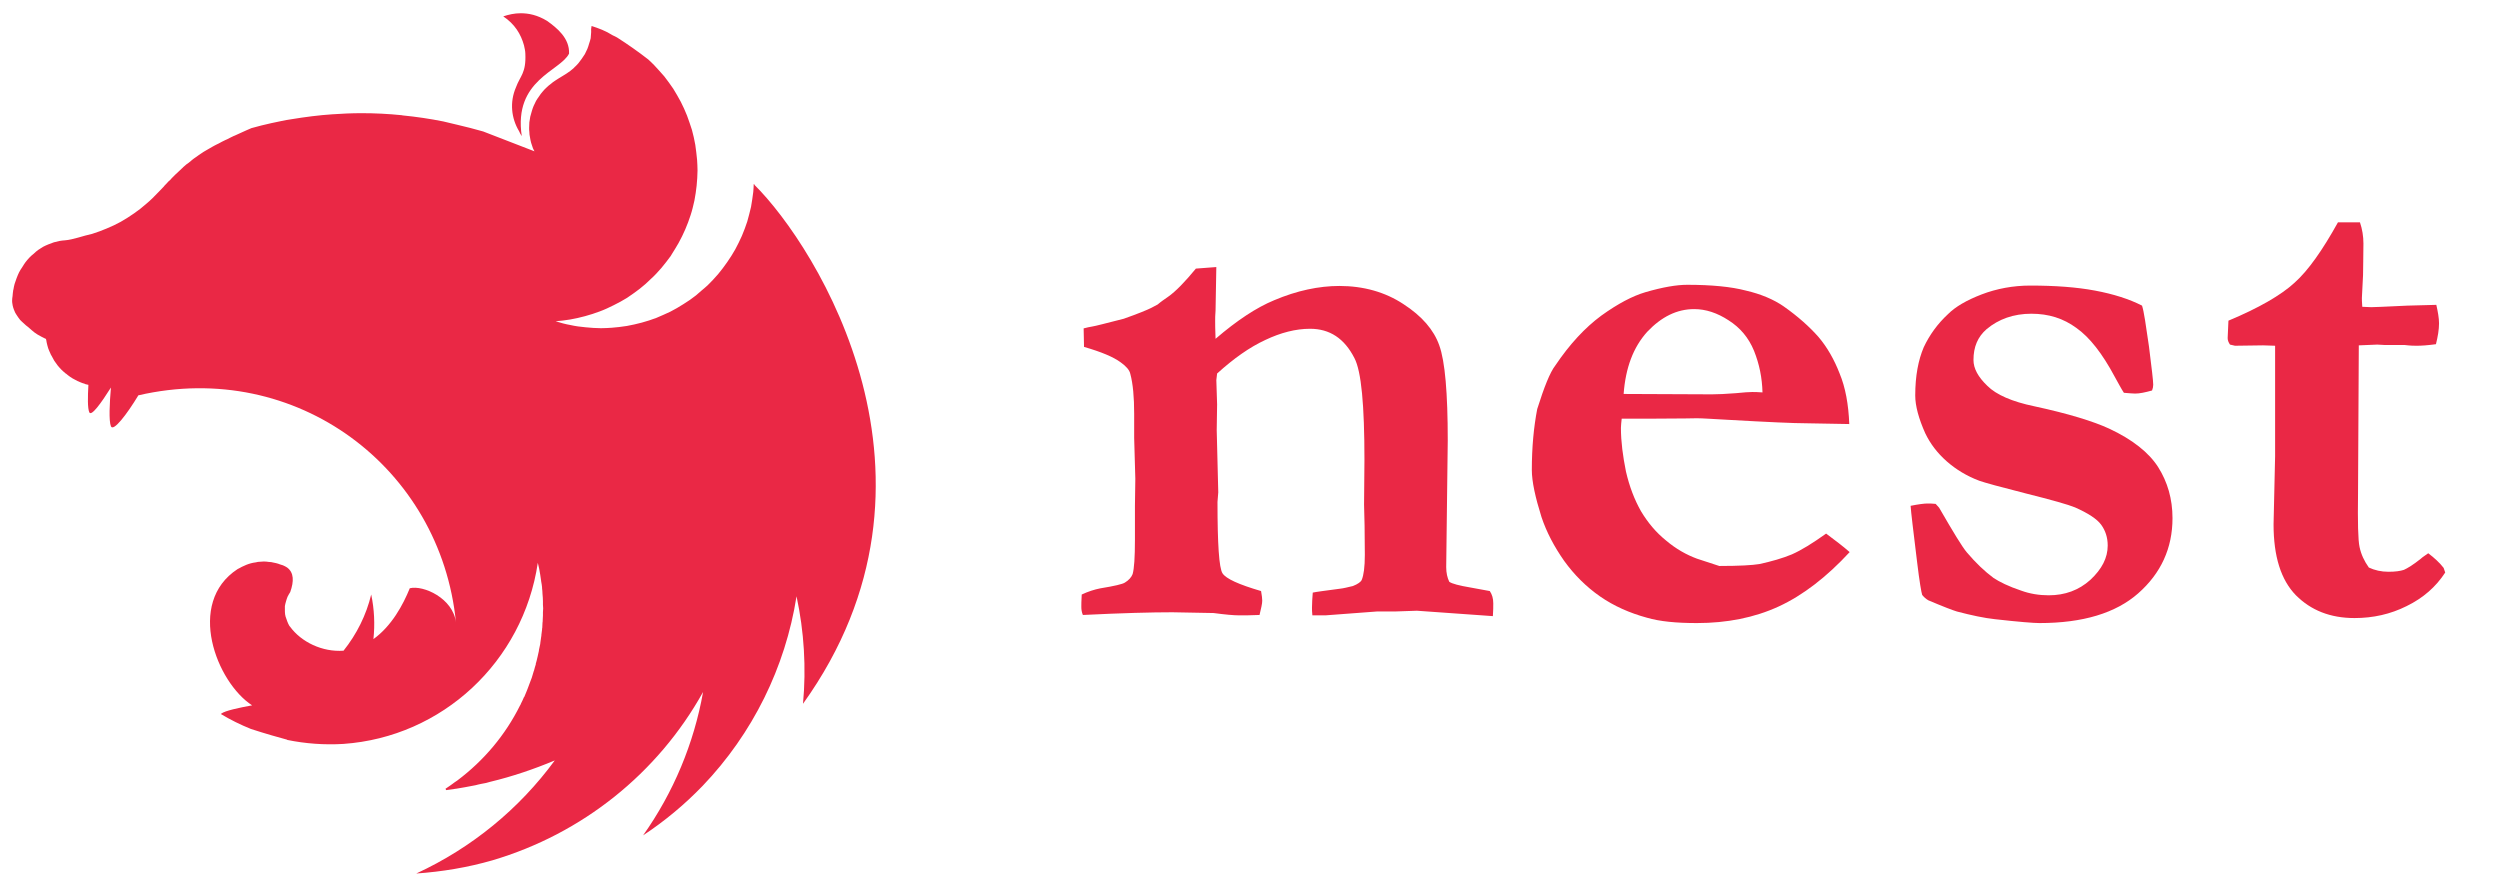
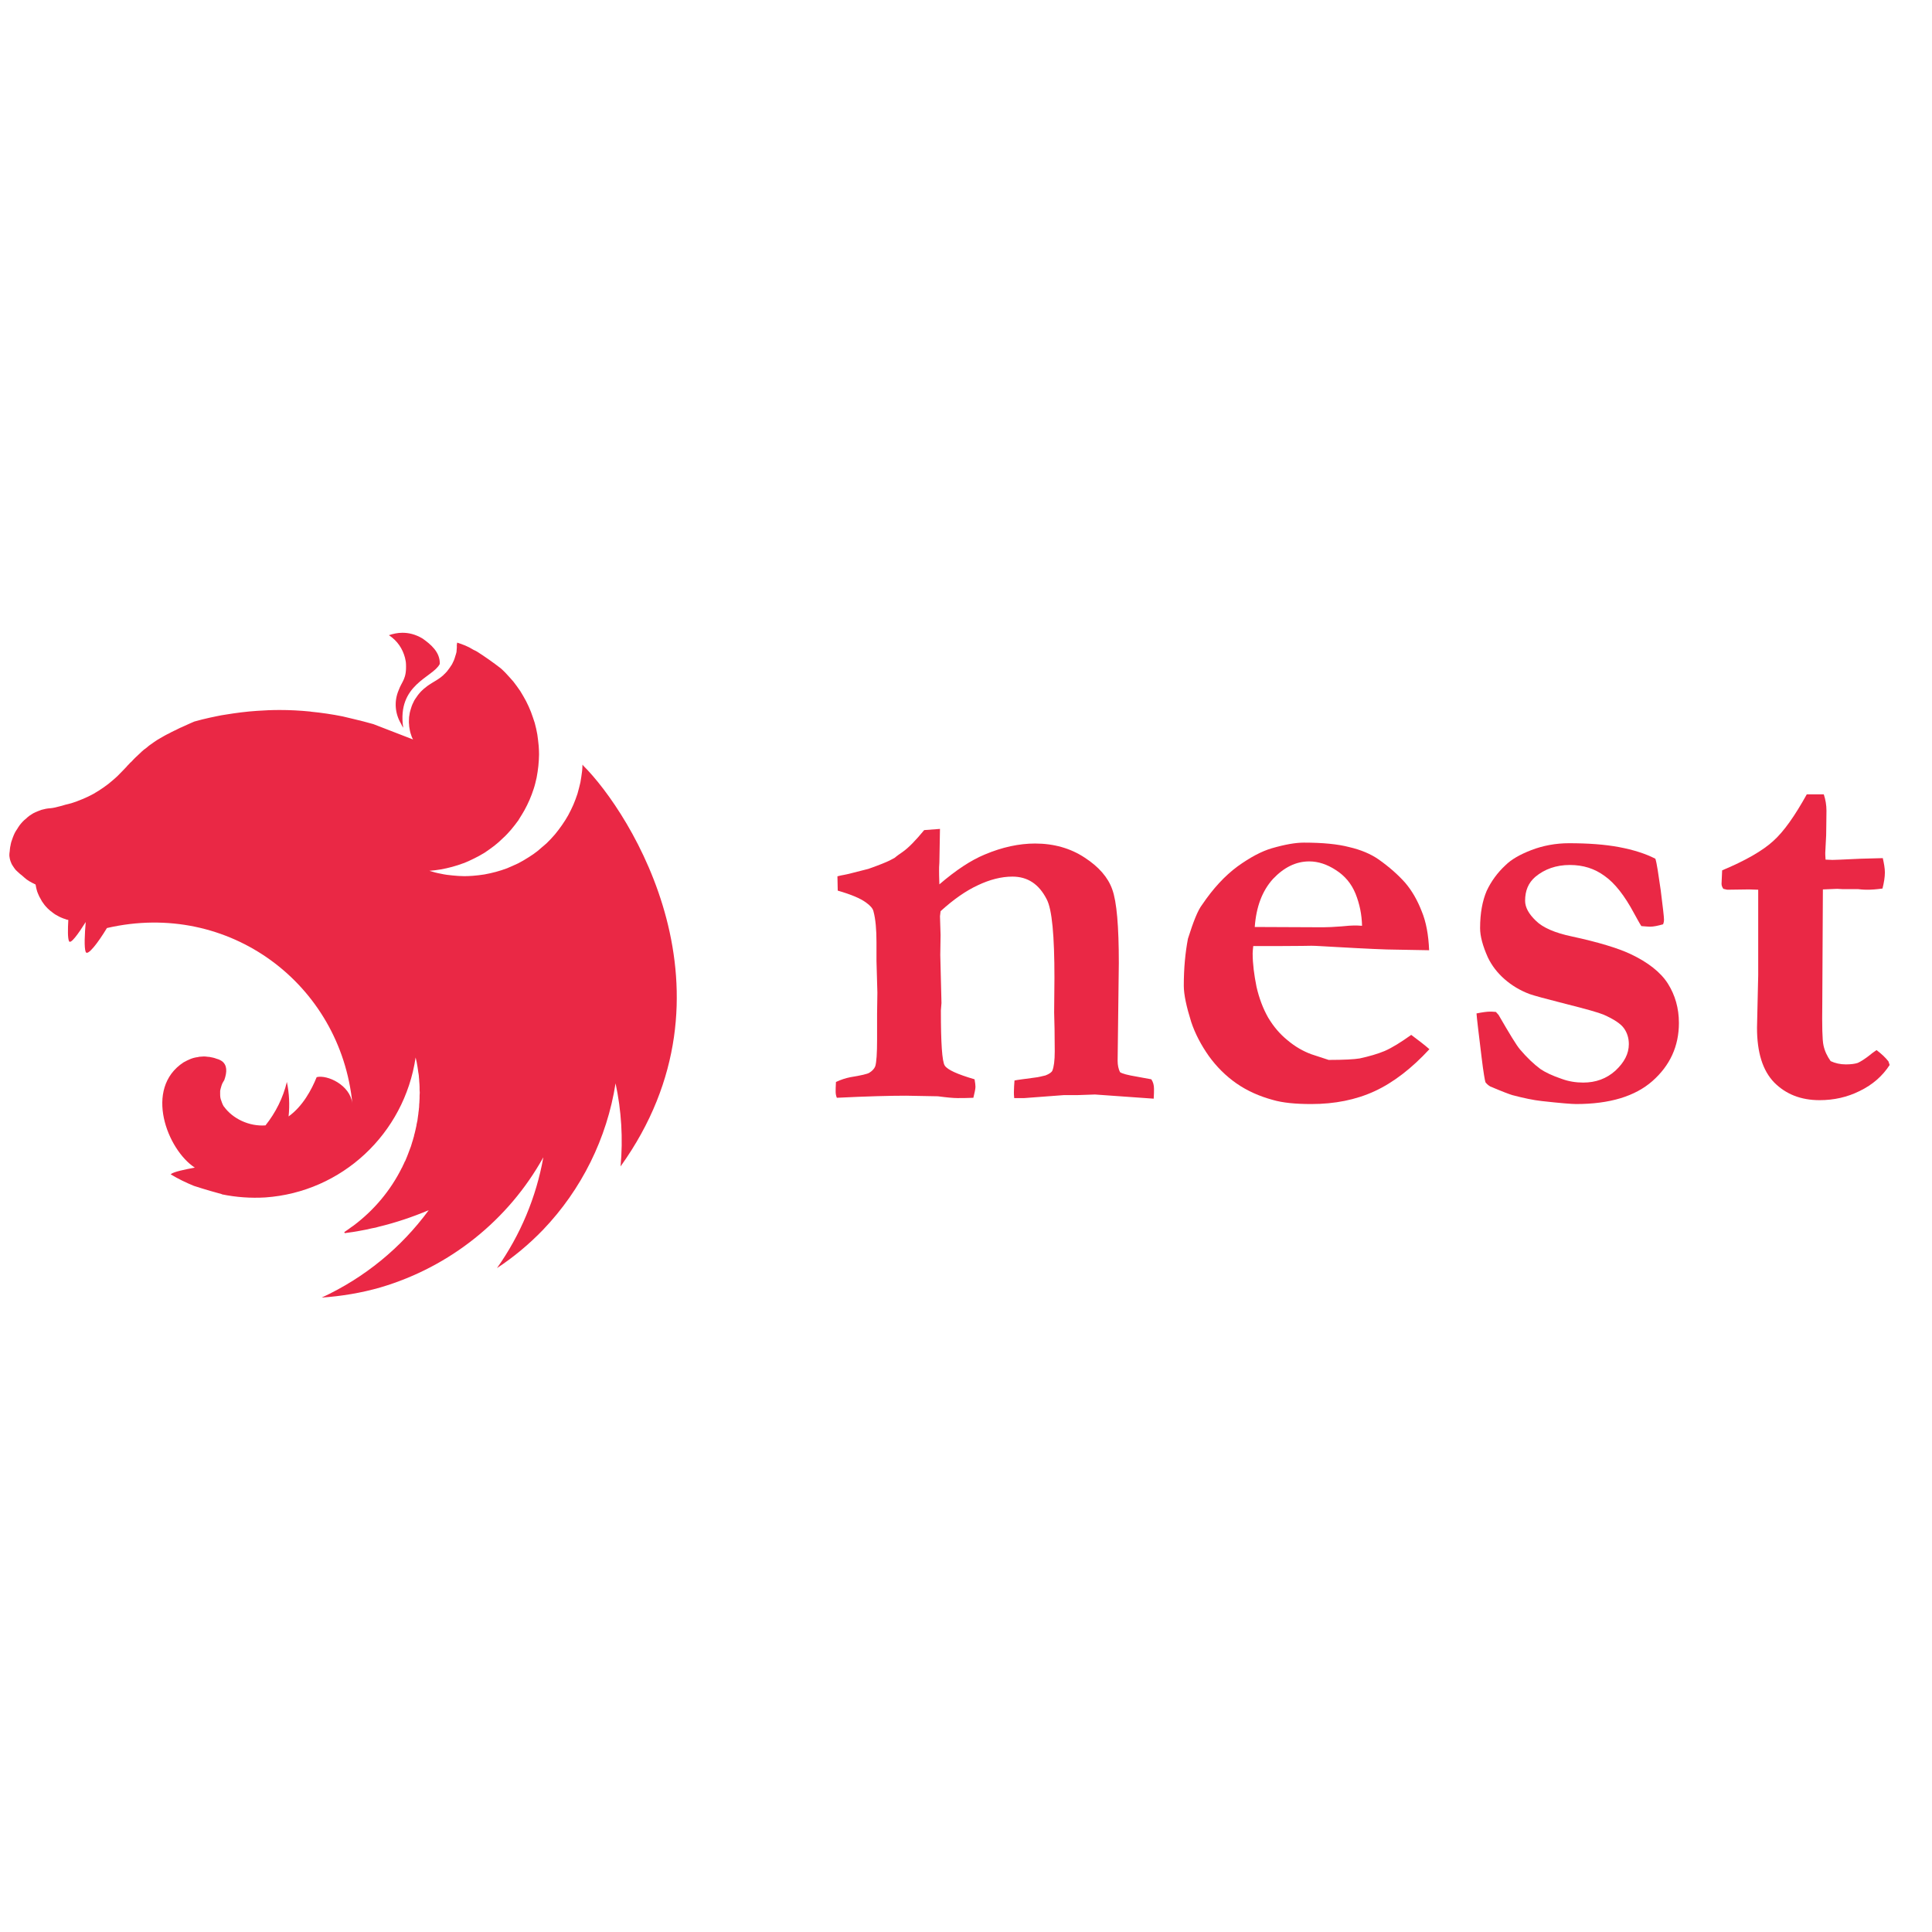
- <svg xmlns="http://www.w3.org/2000/svg" id="svg8" version="1.1" viewBox="0 0 595.312 211.667" height="800" width="2250">
+ <svg xmlns="http://www.w3.org/2000/svg" id="svg8" version="1.1" viewBox="0 0 595.312 211.667" height="40" width="40">
  <defs id="defs2">
    <pattern id="EMFhbasepattern" patternUnits="userSpaceOnUse" width="6" height="6" x="0" y="0" />
  </defs>
  <g transform="translate(-25.4,-64.69581)" id="layer1" style="fill:#ea2845;fill-opacity:1">
    <path style="fill:#ea2845;fill-opacity:1;fill-rule:evenodd;stroke:none;stroke-width:0.664" d="m 149.38,67.851 c -1.487,0 -2.868,0.319 -4.142,0.744 2.709,1.806 4.196,4.196 4.939,6.904 0.053,0.372 0.159,0.637 0.213,1.009 0.053,0.319 0.106,0.637 0.106,0.956 0.213,4.674 -1.222,5.258 -2.231,8.019 -1.54,3.558 -1.115,7.382 0.744,10.462 0.159,0.372 0.372,0.797 0.637,1.168 -2.018,-13.437 9.188,-15.455 11.259,-19.65 0.159,-3.665 -2.868,-6.108 -5.258,-7.807 -2.284,-1.381 -4.355,-1.806 -6.267,-1.806 z m 16.889,3.027 c -0.213,1.222 -0.053,0.903 -0.106,1.54 -0.053,0.425 -0.053,0.956 -0.106,1.381 -0.106,0.425 -0.213,0.85 -0.372,1.275 -0.106,0.425 -0.266,0.85 -0.425,1.275 -0.213,0.425 -0.372,0.797 -0.584,1.222 -0.159,0.213 -0.266,0.425 -0.425,0.637 -0.106,0.159 -0.213,0.319 -0.319,0.478 -0.266,0.372 -0.531,0.744 -0.797,1.062 -0.319,0.319 -0.584,0.69 -0.956,0.956 0,0.053 0,0.053 0,0.053 -0.319,0.266 -0.637,0.584 -1.009,0.85 -1.115,0.85 -2.39,1.487 -3.558,2.284 -0.372,0.266 -0.744,0.478 -1.062,0.797 -0.372,0.266 -0.69,0.531 -1.009,0.85 -0.372,0.319 -0.637,0.637 -0.956,1.009 -0.266,0.319 -0.584,0.69 -0.797,1.062 -0.266,0.372 -0.531,0.744 -0.744,1.115 -0.213,0.425 -0.372,0.797 -0.584,1.222 -0.159,0.425 -0.319,0.797 -0.425,1.222 -0.159,0.478 -0.266,0.903 -0.372,1.328 -0.053,0.213 -0.053,0.478 -0.106,0.69 -0.053,0.213 -0.053,0.425 -0.106,0.637 0,0.425 -0.053,0.903 -0.053,1.328 0,0.319 0,0.637 0.053,0.956 0,0.425 0.053,0.85 0.159,1.328 0.053,0.425 0.159,0.85 0.266,1.275 0.159,0.425 0.266,0.85 0.425,1.275 0.106,0.266 0.266,0.531 0.372,0.744 l -12.215,-4.727 c -2.071,-0.584 -4.089,-1.115 -6.161,-1.593 -1.115,-0.266 -2.231,-0.531 -3.346,-0.797 -3.187,-0.637 -6.426,-1.115 -9.666,-1.434 -0.106,0 -0.159,-0.053 -0.266,-0.053 -3.187,-0.319 -6.32,-0.478 -9.507,-0.478 -2.337,0 -4.674,0.106 -6.957,0.266 -3.24,0.213 -6.479,0.637 -9.719,1.168 -0.797,0.106 -1.593,0.266 -2.39,0.425 -1.646,0.319 -3.24,0.69 -4.78,1.062 -0.797,0.213 -1.593,0.425 -2.39,0.637 -0.797,0.319 -1.54,0.69 -2.284,1.009 -0.584,0.266 -1.168,0.531 -1.753,0.797 -0.106,0.053 -0.213,0.053 -0.266,0.106 -0.531,0.266 -1.009,0.478 -1.487,0.744 -0.159,0.053 -0.266,0.106 -0.372,0.159 -0.584,0.266 -1.168,0.584 -1.646,0.85 -0.372,0.159 -0.744,0.372 -1.062,0.531 -0.159,0.106 -0.372,0.213 -0.478,0.266 -0.478,0.266 -0.956,0.531 -1.381,0.797 -0.478,0.266 -0.903,0.531 -1.275,0.797 -0.372,0.266 -0.744,0.478 -1.062,0.744 -0.053,0.053 -0.106,0.053 -0.159,0.106 -0.319,0.213 -0.69,0.478 -1.009,0.744 0,0 -0.053,0.053 -0.106,0.106 -0.266,0.213 -0.531,0.425 -0.797,0.637 -0.106,0.053 -0.213,0.159 -0.319,0.213 -0.266,0.213 -0.531,0.478 -0.797,0.69 -0.053,0.106 -0.159,0.159 -0.213,0.213 -0.319,0.319 -0.637,0.584 -0.956,0.903 -0.053,0 -0.053,0.053 -0.106,0.106 -0.319,0.266 -0.637,0.584 -0.956,0.903 -0.053,0.053 -0.053,0.106 -0.106,0.106 -0.266,0.266 -0.531,0.531 -0.797,0.85 -0.106,0.106 -0.266,0.213 -0.372,0.319 -0.266,0.319 -0.584,0.637 -0.903,0.956 -0.053,0.106 -0.159,0.159 -0.213,0.266 -0.425,0.425 -0.797,0.85 -1.222,1.275 -0.053,0.053 -0.106,0.106 -0.159,0.159 -0.85,0.903 -1.753,1.806 -2.709,2.602 -0.956,0.85 -1.965,1.646 -2.974,2.337 -1.062,0.744 -2.071,1.381 -3.187,2.018 -1.062,0.584 -2.177,1.115 -3.346,1.593 -1.115,0.478 -2.284,0.903 -3.452,1.275 -2.231,0.478 -4.514,1.381 -6.479,1.54 -0.425,0 -0.903,0.106 -1.328,0.159 -0.478,0.106 -0.903,0.213 -1.328,0.319 -0.425,0.159 -0.85,0.319 -1.275,0.478 -0.425,0.159 -0.85,0.372 -1.275,0.584 -0.372,0.266 -0.797,0.478 -1.168,0.744 -0.372,0.266 -0.744,0.584 -1.062,0.903 -0.372,0.266 -0.744,0.637 -1.062,0.956 -0.319,0.372 -0.637,0.69 -0.903,1.062 -0.266,0.425 -0.584,0.797 -0.797,1.222 -0.266,0.372 -0.531,0.797 -0.744,1.221 -0.213,0.478 -0.425,0.903 -0.584,1.381 -0.159,0.425 -0.319,0.903 -0.478,1.381 -0.106,0.425 -0.213,0.85 -0.266,1.275 0,0.053 -0.053,0.106 -0.053,0.159 -0.106,0.478 -0.106,1.115 -0.159,1.434 -0.053,0.372 -0.106,0.69 -0.106,1.062 0,0.213 0,0.478 0.053,0.69 0.053,0.372 0.106,0.69 0.213,1.009 0.106,0.319 0.213,0.637 0.372,0.956 0,0.053 0,0.053 0,0.053 0.159,0.319 0.372,0.637 0.584,0.956 0.213,0.319 0.425,0.637 0.69,0.956 0.266,0.266 0.584,0.584 0.903,0.85 0.319,0.319 0.637,0.584 1.009,0.85 1.275,1.115 1.593,1.487 3.24,2.337 0.266,0.159 0.531,0.266 0.85,0.425 0.053,0 0.106,0.053 0.159,0.053 0,0.106 0,0.159 0.053,0.266 0.053,0.425 0.159,0.85 0.266,1.275 0.106,0.478 0.266,0.903 0.425,1.275 0.159,0.319 0.266,0.637 0.425,0.956 0.053,0.106 0.106,0.213 0.159,0.266 0.213,0.425 0.425,0.797 0.637,1.168 0.266,0.372 0.531,0.744 0.797,1.115 0.266,0.319 0.584,0.69 0.903,1.009 0.319,0.319 0.637,0.584 1.009,0.903 0,0 0.053,0.053 0.106,0.053 0.319,0.266 0.637,0.531 0.956,0.744 0.372,0.266 0.744,0.478 1.168,0.69 0.372,0.213 0.797,0.425 1.222,0.584 0.319,0.159 0.69,0.266 1.062,0.372 0.053,0.053 0.106,0.053 0.213,0.106 0.213,0.053 0.478,0.106 0.69,0.159 -0.159,2.868 -0.213,5.576 0.213,6.532 0.478,1.062 2.815,-2.177 5.152,-5.895 -0.319,3.665 -0.531,7.966 0,9.241 0.584,1.328 3.771,-2.815 6.532,-7.382 37.654,-8.71 72.016,17.314 75.627,54.065 -0.69,-5.736 -7.754,-8.922 -10.994,-8.126 -1.593,3.93 -4.302,8.975 -8.657,12.109 0.372,-3.505 0.213,-7.117 -0.531,-10.622 -1.168,4.886 -3.452,9.453 -6.586,13.383 v 0 c -5.045,0.372 -10.091,-2.071 -12.746,-5.736 -0.213,-0.159 -0.266,-0.478 -0.425,-0.69 -0.159,-0.372 -0.319,-0.744 -0.425,-1.115 -0.159,-0.372 -0.266,-0.744 -0.319,-1.115 -0.053,-0.372 -0.053,-0.744 -0.053,-1.168 0,-0.266 0,-0.531 0,-0.797 0.053,-0.372 0.159,-0.744 0.266,-1.115 0.106,-0.372 0.213,-0.744 0.372,-1.115 0.213,-0.372 0.372,-0.744 0.637,-1.115 0.903,-2.549 0.903,-4.62 -0.744,-5.842 -0.319,-0.213 -0.637,-0.372 -1.009,-0.531 -0.213,-0.053 -0.478,-0.159 -0.69,-0.213 -0.159,-0.053 -0.266,-0.106 -0.425,-0.159 -0.372,-0.106 -0.744,-0.213 -1.115,-0.266 -0.372,-0.106 -0.744,-0.159 -1.115,-0.159 -0.372,-0.053 -0.797,-0.106 -1.168,-0.106 -0.266,0 -0.531,0.053 -0.797,0.053 -0.425,0 -0.797,0.053 -1.168,0.159 -0.372,0.053 -0.744,0.106 -1.115,0.212 -0.372,0.106 -0.744,0.213 -1.115,0.372 -0.372,0.159 -0.69,0.319 -1.062,0.478 -0.319,0.159 -0.637,0.372 -1.009,0.531 -12.374,8.073 -4.992,26.979 3.452,32.45 -3.187,0.584 -6.426,1.275 -7.329,1.965 -0.053,0.053 -0.106,0.106 -0.106,0.106 2.284,1.381 4.674,2.549 7.17,3.558 3.399,1.115 7.01,2.124 8.604,2.549 0,0 0,0.053 0,0.053 4.408,0.903 8.869,1.222 13.383,0.956 23.527,-1.646 42.806,-19.544 46.311,-43.125 0.106,0.478 0.213,0.903 0.319,1.381 v 0 c 0.159,0.956 0.372,1.965 0.478,2.974 0,0 0,0 0,0.053 0.106,0.478 0.159,0.956 0.213,1.381 0,0.106 0,0.159 0,0.213 0.053,0.478 0.106,0.956 0.106,1.381 0.053,0.584 0.106,1.168 0.106,1.753 0,0.266 0,0.531 0,0.85 0,0.266 0.053,0.584 0.053,0.85 0,0.319 -0.053,0.637 -0.053,0.956 0,0.266 0,0.531 0,0.744 0,0.372 -0.053,0.69 -0.053,1.062 0,0.212 0,0.425 -0.053,0.69 0,0.372 -0.053,0.744 -0.053,1.168 -0.053,0.159 -0.053,0.319 -0.053,0.478 -0.053,0.425 -0.106,0.797 -0.159,1.222 0,0.159 0,0.319 -0.053,0.478 -0.053,0.531 -0.159,1.009 -0.212,1.54 0,0 0,0.053 0,0.053 v 0.053 c -0.106,0.478 -0.213,1.009 -0.319,1.487 0,0.053 0,0.106 0,0.159 -0.106,0.478 -0.213,0.956 -0.319,1.434 0,0.053 -0.053,0.159 -0.053,0.213 -0.106,0.478 -0.213,0.956 -0.372,1.434 0,0.053 0,0.106 0,0.159 -0.159,0.531 -0.319,1.009 -0.425,1.487 -0.053,0.053 -0.053,0.106 -0.053,0.106 -0.159,0.531 -0.319,1.062 -0.478,1.593 -0.213,0.531 -0.372,1.009 -0.584,1.54 -0.213,0.531 -0.372,1.062 -0.584,1.54 -0.213,0.531 -0.425,1.009 -0.637,1.54 0,0 -0.053,0 -0.053,0 -0.213,0.478 -0.425,1.009 -0.69,1.487 0,0 0,0 0,0 0,0 0,0 0,0 -0.053,0.159 -0.106,0.266 -0.159,0.372 -0.053,0.053 -0.053,0.106 -0.106,0.159 -3.452,6.957 -8.551,13.065 -14.924,17.845 v 0 c -0.425,0.266 -0.85,0.584 -1.275,0.903 0,0 0,0 0,0 -0.106,0.106 -0.266,0.159 -0.372,0.266 -0.372,0.266 -0.744,0.531 -1.168,0.797 l 0.159,0.319 h 0.053 v 0 c 0.744,-0.106 1.487,-0.213 2.231,-0.319 h 0.053 c 1.381,-0.213 2.762,-0.478 4.143,-0.744 0.372,-0.053 0.797,-0.159 1.168,-0.266 0.266,-0.053 0.478,-0.106 0.744,-0.159 0.372,-0.053 0.744,-0.159 1.115,-0.212 0.319,-0.106 0.637,-0.159 0.956,-0.266 5.311,-1.275 10.462,-3.027 15.402,-5.098 -8.444,11.525 -19.757,20.819 -32.981,26.926 6.108,-0.425 12.215,-1.434 18.11,-3.133 21.403,-6.32 39.407,-20.713 50.188,-40.097 -2.177,12.268 -7.064,23.952 -14.286,34.149 5.152,-3.399 9.878,-7.329 14.18,-11.79 11.896,-12.428 19.703,-28.201 22.359,-45.143 1.806,8.391 2.337,17.048 1.54,25.599 38.345,-53.481 3.187,-108.927 -11.525,-123.532 -0.053,-0.106 -0.106,-0.159 -0.106,-0.266 -0.053,0.053 -0.053,0.053 -0.053,0.106 0,-0.053 0,-0.053 -0.053,-0.106 0,0.637 -0.053,1.275 -0.106,1.912 -0.159,1.222 -0.319,2.39 -0.531,3.558 -0.266,1.168 -0.584,2.337 -0.903,3.505 -0.372,1.115 -0.797,2.284 -1.275,3.399 -0.478,1.062 -1.009,2.177 -1.593,3.24 -0.584,1.009 -1.222,2.071 -1.912,3.027 -0.69,1.009 -1.434,1.965 -2.177,2.868 -0.797,0.956 -1.646,1.806 -2.496,2.655 -0.531,0.478 -1.009,0.903 -1.54,1.328 -0.425,0.372 -0.797,0.69 -1.222,1.062 -0.956,0.744 -1.912,1.434 -2.974,2.071 -1.009,0.637 -2.071,1.275 -3.133,1.806 -1.115,0.531 -2.231,1.009 -3.346,1.487 -1.115,0.425 -2.284,0.797 -3.452,1.115 -1.168,0.319 -2.39,0.584 -3.558,0.797 -1.221,0.213 -2.443,0.319 -3.611,0.425 -0.85,0.053 -1.699,0.106 -2.549,0.106 -1.222,0 -2.443,-0.106 -3.611,-0.213 -1.222,-0.106 -2.443,-0.266 -3.611,-0.531 -1.222,-0.213 -2.39,-0.531 -3.558,-0.903 h -0.053 c 1.168,-0.106 2.337,-0.213 3.505,-0.425 1.221,-0.213 2.39,-0.478 3.558,-0.797 1.168,-0.319 2.337,-0.69 3.452,-1.115 1.168,-0.425 2.284,-0.956 3.346,-1.487 1.115,-0.531 2.124,-1.115 3.187,-1.753 1.009,-0.69 2.018,-1.381 2.974,-2.124 0.956,-0.744 1.859,-1.54 2.709,-2.39 0.903,-0.797 1.699,-1.7 2.496,-2.602 0.797,-0.956 1.54,-1.912 2.231,-2.868 0.106,-0.159 0.213,-0.372 0.319,-0.531 0.531,-0.85 1.062,-1.699 1.54,-2.549 0.584,-1.062 1.115,-2.124 1.593,-3.24 0.478,-1.115 0.903,-2.231 1.275,-3.399 0.372,-1.115 0.637,-2.284 0.903,-3.452 0.213,-1.222 0.425,-2.39 0.531,-3.558 0.106,-1.222 0.213,-2.443 0.213,-3.611 0,-0.85 -0.053,-1.699 -0.106,-2.549 -0.106,-1.222 -0.266,-2.39 -0.425,-3.558 -0.213,-1.222 -0.478,-2.39 -0.797,-3.558 -0.372,-1.115 -0.744,-2.284 -1.168,-3.399 -0.425,-1.115 -0.956,-2.231 -1.487,-3.293 -0.584,-1.062 -1.168,-2.124 -1.806,-3.133 -0.69,-1.009 -1.381,-1.965 -2.124,-2.921 -0.797,-0.903 -1.593,-1.806 -2.443,-2.709 -0.425,-0.425 -0.903,-0.903 -1.381,-1.328 -2.39,-1.859 -4.886,-3.611 -7.382,-5.205 -0.372,-0.213 -0.69,-0.372 -1.062,-0.531 -1.753,-1.115 -3.399,-1.699 -5.045,-2.231 z" id="path818" />
    <path style="fill:#ea2845;fill-opacity:1;fill-rule:nonzero;stroke:none;stroke-width:1.148" d="m 282.982,206.268 c 1.561,-0.735 3.031,-1.194 4.409,-1.47 3.398,-0.551 5.327,-1.01 5.878,-1.378 0.918,-0.551 1.561,-1.286 1.837,-2.021 0.368,-1.286 0.551,-3.949 0.551,-8.174 v -7.991 l 0.092,-6.521 -0.276,-9.736 v -5.786 c 0,-3.858 -0.276,-7.072 -0.918,-9.46 -0.184,-0.918 -1.01,-1.837 -2.296,-2.755 -1.745,-1.286 -4.592,-2.48 -8.726,-3.674 l -0.092,-4.409 c 0.735,-0.184 1.47,-0.368 2.113,-0.459 0.643,-0.092 3.123,-0.735 7.44,-1.837 3.398,-1.194 5.603,-2.112 6.521,-2.572 0.368,-0.184 0.827,-0.459 1.561,-0.827 0.735,-0.643 1.561,-1.194 2.48,-1.837 1.837,-1.286 4.041,-3.582 6.613,-6.705 l 4.868,-0.368 -0.184,10.379 c -0.092,1.01 -0.092,1.837 -0.092,2.48 0,0.551 0,1.929 0.092,4.225 5.143,-4.409 9.736,-7.44 13.961,-9.185 5.419,-2.296 10.654,-3.398 15.522,-3.398 5.786,0 10.93,1.47 15.247,4.317 4.409,2.847 7.256,6.154 8.542,9.828 1.378,3.766 2.021,11.389 2.021,22.686 l -0.368,30.126 c 0,1.378 0.276,2.572 0.735,3.49 0.643,0.459 2.388,0.918 5.144,1.378 l 4.501,0.827 c 0.551,0.827 0.827,1.745 0.827,2.939 0,0.735 0,1.745 -0.092,3.031 l -18.094,-1.286 -5.327,0.184 h -4.225 l -12.216,0.918 h -3.123 c -0.092,-0.827 -0.092,-1.378 -0.092,-1.837 0,-1.102 0.092,-2.296 0.184,-3.582 0.827,-0.184 3.031,-0.459 6.429,-0.918 0.918,-0.092 1.929,-0.368 3.123,-0.643 1.194,-0.459 1.929,-1.01 2.113,-1.47 0.459,-1.102 0.735,-3.031 0.735,-5.97 0,-5.235 -0.092,-9.185 -0.184,-11.94 l 0.092,-10.654 c 0,-13.042 -0.735,-21.125 -2.388,-24.248 -2.388,-4.684 -5.878,-6.98 -10.562,-6.98 -3.398,0 -6.98,0.918 -10.654,2.664 -3.766,1.745 -7.531,4.409 -11.481,7.991 l -0.184,1.561 0.184,5.786 -0.092,6.154 0.368,14.787 -0.184,2.296 c 0,10.011 0.368,15.706 1.194,16.992 0.827,1.286 3.858,2.664 9.185,4.225 0.184,1.01 0.276,1.837 0.276,2.296 0,0.735 -0.276,1.837 -0.643,3.398 -1.929,0.092 -3.582,0.092 -4.868,0.092 -1.286,0 -3.307,-0.184 -6.062,-0.551 l -9.828,-0.183 c -4.96,0 -12.032,0.184 -21.309,0.643 -0.276,-0.643 -0.368,-1.286 -0.368,-1.929 0,-0.459 0,-1.47 0.092,-2.939 z" id="path820" />
    <path style="fill:#ea2845;fill-opacity:1;fill-rule:nonzero;stroke:none;stroke-width:1.148" d="m 391.454,162.089 c 1.653,-5.235 3.031,-8.725 4.317,-10.379 3.398,-5.052 7.072,-9.001 10.93,-11.848 3.949,-2.847 7.44,-4.684 10.562,-5.603 4.133,-1.194 7.348,-1.745 9.92,-1.745 5.786,0 10.471,0.459 13.961,1.378 3.582,0.827 6.613,2.113 9.001,3.766 3.398,2.388 6.154,4.868 8.266,7.256 2.112,2.48 3.766,5.419 5.052,8.726 1.378,3.306 2.113,7.348 2.296,12.032 l -10.287,-0.184 c -2.847,0 -9.001,-0.276 -18.645,-0.827 -3.582,-0.184 -5.97,-0.368 -7.348,-0.368 -0.459,0 -3.766,0.092 -9.92,0.092 h -7.991 c -0.092,0.918 -0.184,1.653 -0.184,2.204 0,3.307 0.459,6.705 1.194,10.379 0.827,3.582 2.021,6.705 3.582,9.46 1.653,2.755 3.582,5.052 5.97,6.98 2.388,2.021 4.868,3.398 7.348,4.317 l 5.327,1.745 c 4.776,0 7.899,-0.184 9.552,-0.459 2.939,-0.643 5.511,-1.378 7.715,-2.296 2.296,-1.01 4.96,-2.664 8.174,-4.96 2.204,1.653 4.041,3.031 5.603,4.409 -5.419,5.878 -11.114,10.287 -16.9,12.951 -5.786,2.664 -12.308,3.949 -19.472,3.949 -4.868,0 -8.817,-0.368 -11.94,-1.286 -4.041,-1.102 -7.807,-2.755 -11.114,-5.052 -3.306,-2.296 -6.154,-5.143 -8.542,-8.45 -2.388,-3.398 -4.225,-6.889 -5.419,-10.471 -1.47,-4.684 -2.296,-8.45 -2.296,-11.205 0,-5.419 0.459,-10.195 1.286,-14.512 z m 53.639,-3.949 c -0.092,-3.49 -0.735,-6.705 -2.021,-9.92 -1.286,-3.123 -3.307,-5.511 -6.062,-7.256 -2.664,-1.745 -5.419,-2.664 -8.174,-2.664 -4.133,0 -7.807,1.837 -11.205,5.419 -3.307,3.674 -5.143,8.542 -5.603,14.787 l 21.033,0.092 c 1.378,0 3.307,-0.092 5.695,-0.276 1.837,-0.184 3.123,-0.276 3.858,-0.276 0.551,0 1.378,0 2.48,0.092 z" id="path822" />
    <path style="fill:#ea2845;fill-opacity:1;fill-rule:nonzero;stroke:none;stroke-width:1.148" d="m 480.363,185.143 c 1.837,-0.368 3.215,-0.551 4.041,-0.551 0.459,0 1.102,0 1.929,0.092 l 0.827,0.918 c 3.398,5.878 5.511,9.368 6.613,10.654 2.112,2.48 4.225,4.501 6.338,6.062 1.378,0.919 3.582,2.021 6.613,3.031 2.021,0.735 4.225,1.102 6.521,1.102 3.858,0 7.164,-1.194 9.92,-3.674 2.755,-2.572 4.133,-5.235 4.133,-8.174 0,-1.929 -0.551,-3.582 -1.561,-4.96 -1.01,-1.378 -3.123,-2.755 -6.246,-4.133 -1.561,-0.643 -5.419,-1.745 -11.665,-3.307 -6.154,-1.561 -9.828,-2.572 -11.114,-3.031 -2.939,-1.102 -5.511,-2.664 -7.715,-4.592 -2.296,-2.021 -3.949,-4.225 -5.143,-6.705 -1.561,-3.49 -2.388,-6.521 -2.388,-9.001 0,-4.684 0.735,-8.45 2.021,-11.481 1.378,-2.939 3.307,-5.603 5.786,-7.899 1.745,-1.745 4.409,-3.307 7.991,-4.684 3.582,-1.378 7.531,-2.113 11.573,-2.113 5.878,0 11.022,0.368 15.43,1.194 4.409,0.827 8.174,2.021 11.205,3.582 0.459,1.378 0.918,4.684 1.653,9.736 0.643,5.144 1.01,8.174 1.01,9.093 0,0.459 -0.092,0.918 -0.276,1.378 -1.653,0.459 -2.939,0.735 -4.041,0.735 -0.551,0 -1.47,-0.092 -2.664,-0.184 -0.551,-0.827 -1.286,-2.204 -2.204,-3.858 -2.939,-5.511 -5.97,-9.368 -9.093,-11.573 -3.123,-2.296 -6.613,-3.398 -10.746,-3.398 -4.225,0 -7.807,1.286 -10.654,3.674 -2.112,1.837 -3.123,4.225 -3.123,7.348 0,2.021 1.102,4.041 3.307,6.154 2.112,2.112 5.878,3.766 11.205,4.868 8.083,1.745 14.053,3.582 17.818,5.327 5.511,2.572 9.46,5.695 11.665,9.185 2.204,3.49 3.398,7.532 3.398,12.124 0,7.164 -2.755,13.134 -8.174,17.91 -5.327,4.684 -13.134,7.072 -23.513,7.072 -1.286,0 -4.868,-0.276 -10.562,-0.918 -2.572,-0.276 -5.603,-0.918 -9.093,-1.837 -0.918,-0.276 -3.123,-1.102 -6.797,-2.664 -0.643,-0.368 -1.102,-0.827 -1.47,-1.286 -0.184,-0.551 -0.643,-3.123 -1.194,-7.715 -0.918,-7.532 -1.47,-12.032 -1.561,-13.502 z" id="path824" />
    <path style="fill:#ea2845;fill-opacity:1;fill-rule:nonzero;stroke:none;stroke-width:1.148" d="m 556.045,141.056 c 7.256,-3.031 12.491,-6.062 15.706,-9.001 3.307,-2.939 6.705,-7.807 10.379,-14.42 h 5.235 c 0.551,1.653 0.827,3.307 0.827,5.052 0,3.215 -0.092,5.695 -0.092,7.532 l -0.276,5.419 c 0,0.276 0,1.01 0.092,2.112 l 2.112,0.092 c 0.276,0 3.215,-0.092 8.634,-0.368 0.459,0 2.755,-0.092 6.889,-0.184 0.368,1.653 0.643,3.123 0.643,4.409 0,1.47 -0.276,3.123 -0.735,4.96 -2.021,0.276 -3.49,0.368 -4.592,0.368 -0.459,0 -1.47,0 -2.939,-0.184 h -4.776 l -1.653,-0.092 -4.409,0.184 -0.184,35.269 c -0.092,6.797 0,11.114 0.368,12.767 0.368,1.745 1.102,3.306 2.204,4.868 1.378,0.643 2.939,1.01 4.684,1.01 1.653,0 2.847,-0.184 3.674,-0.459 0.827,-0.368 2.204,-1.194 4.041,-2.664 0.367,-0.368 1.01,-0.735 1.745,-1.286 1.47,1.102 2.755,2.296 3.674,3.49 l 0.368,1.102 c -2.204,3.398 -5.235,6.062 -9.185,7.991 -3.858,1.929 -7.991,2.847 -12.399,2.847 -5.786,0 -10.379,-1.837 -13.961,-5.419 -3.582,-3.674 -5.327,-9.277 -5.327,-16.9 l 0.368,-16.165 v -26.36 l -2.847,-0.092 -6.705,0.092 -1.194,-0.276 c -0.368,-0.551 -0.551,-1.01 -0.551,-1.561 0,-0.368 0.092,-1.745 0.184,-4.133 z" id="path826" />
  </g>
</svg>
